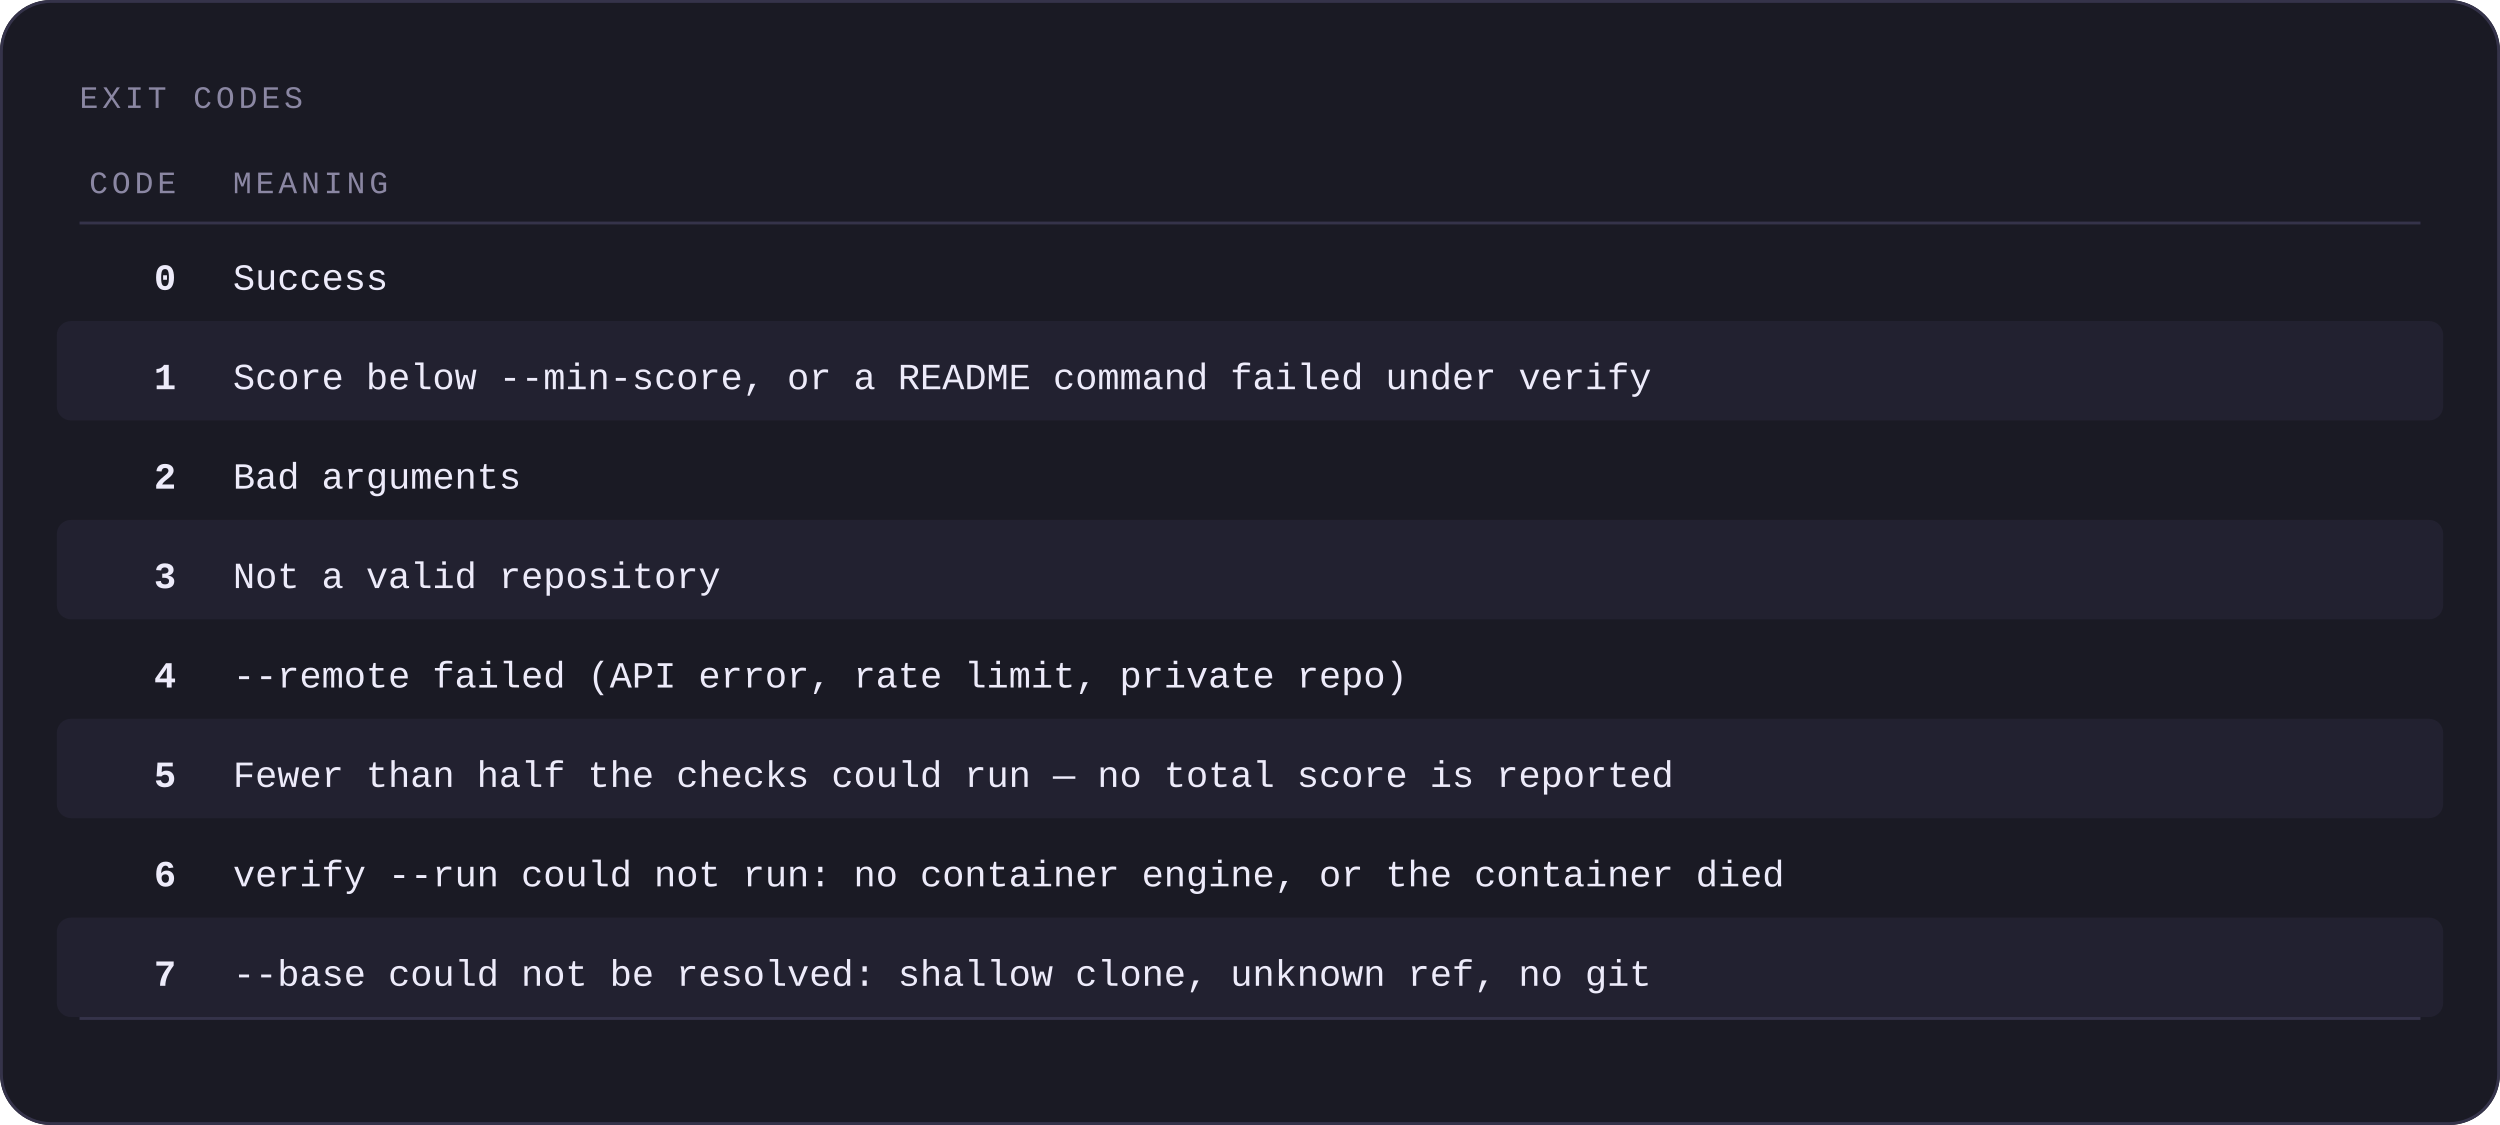
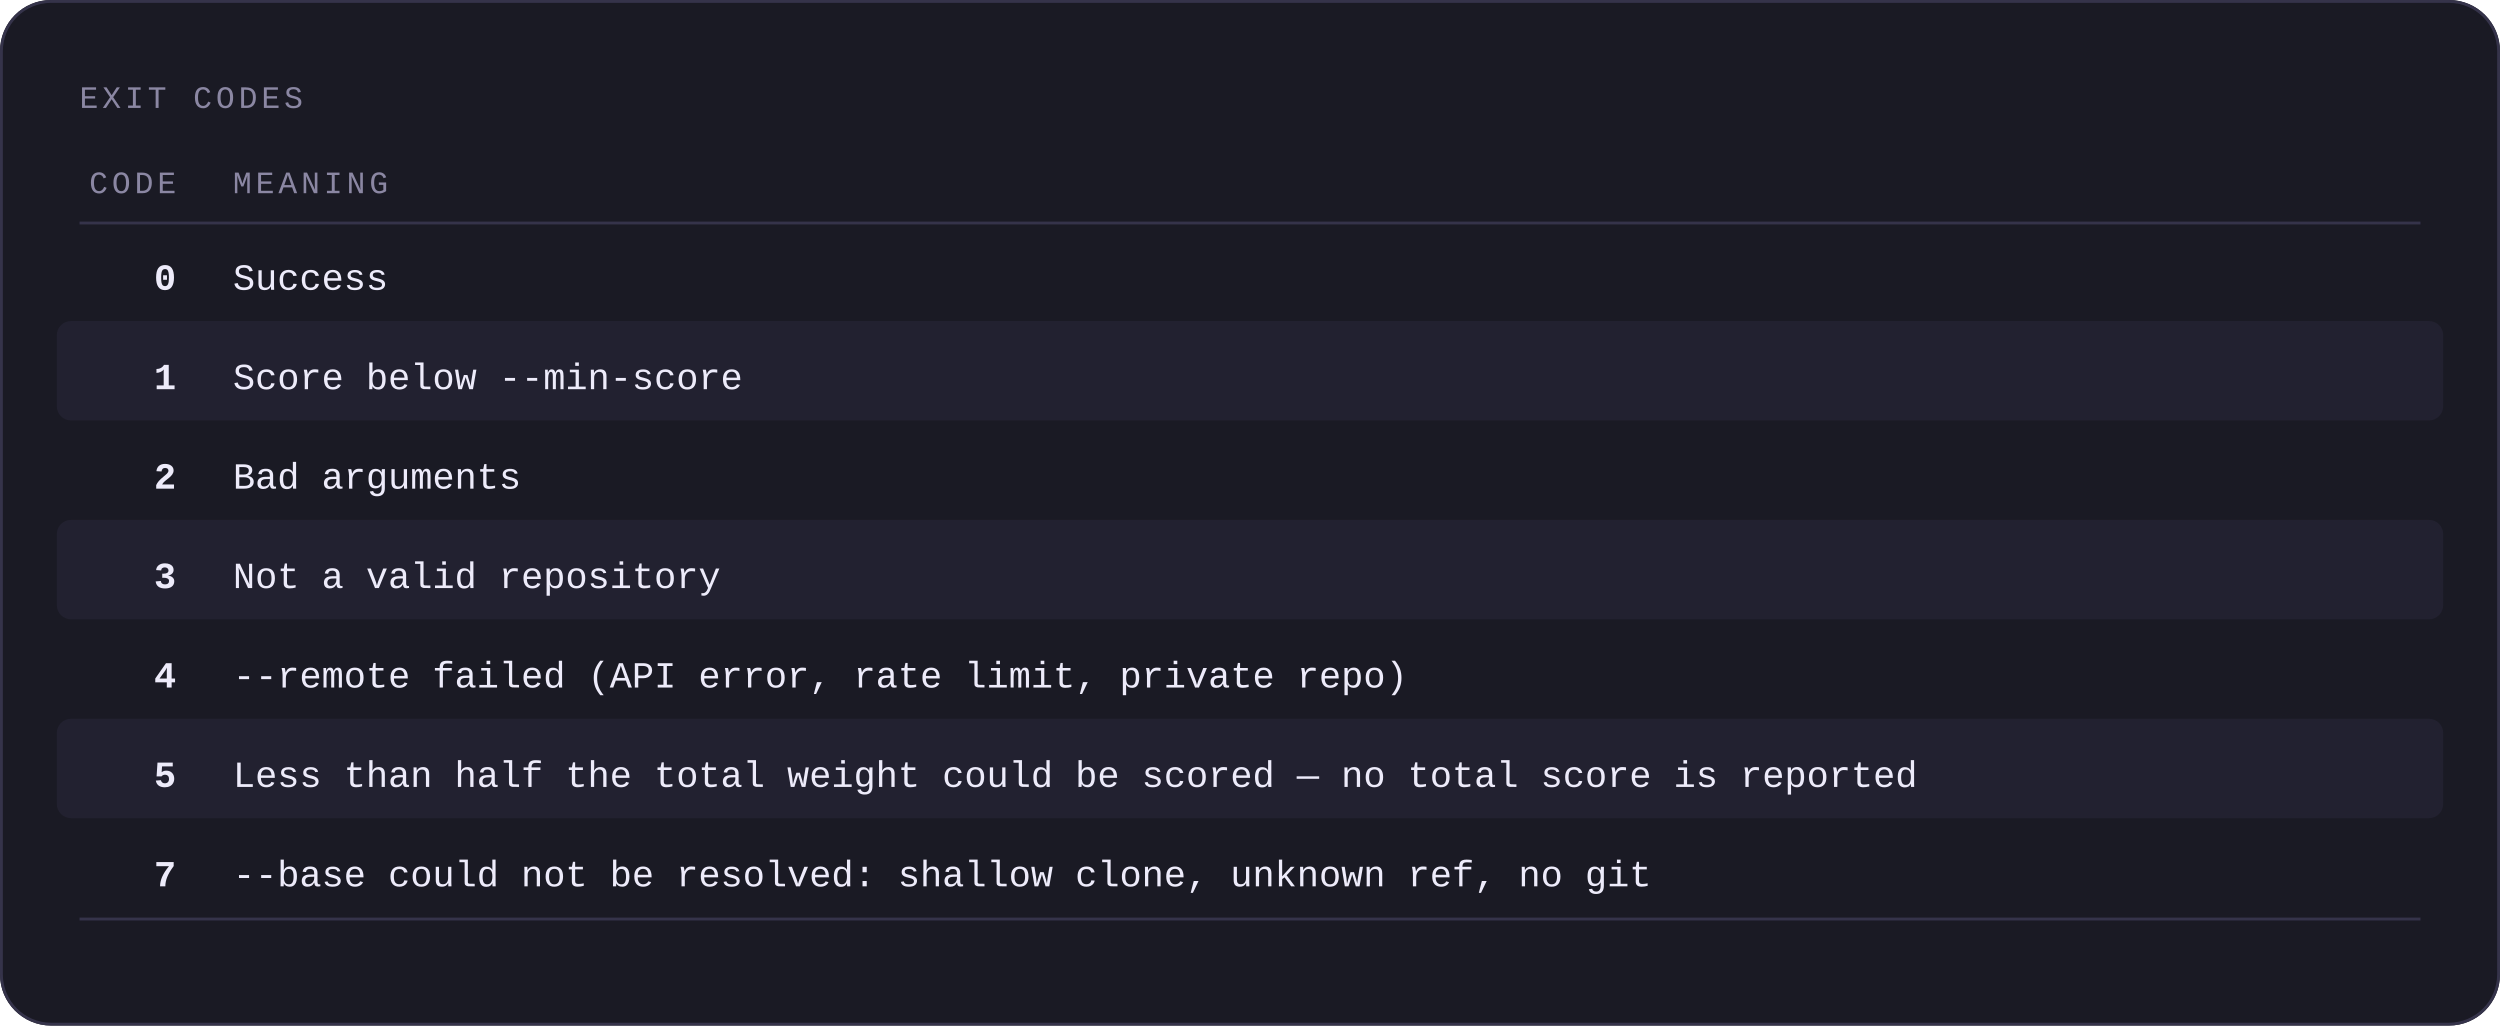
- <svg xmlns="http://www.w3.org/2000/svg" width="880" height="396" viewBox="0 0 880 396" lang="en" role="img" aria-label="Exit codes — table">
+ <svg xmlns="http://www.w3.org/2000/svg" width="880" height="361" viewBox="0 0 880 361" lang="en" role="img" aria-label="Exit codes — table">
  <defs>
    <linearGradient id="brand" x1="0" y1="0" x2="1" y2="1">
      <stop offset="0" stop-color="#7d56f4" />
      <stop offset="0.55" stop-color="#ff5fd1" />
      <stop offset="1" stop-color="#43e5d0" />
    </linearGradient>
  </defs>
  <style>
    .t { font-family: ui-monospace, SFMono-Regular, "SF Mono", Menlo, Consolas, "Liberation Mono", "Noto Sans Mono CJK SC", "Noto Sans Mono CJK JP", "Microsoft YaHei", "Hiragino Sans", "Yu Gothic", monospace; }
  </style>
-   <rect x="0" y="0" width="880" height="396" rx="18.0" fill="#1a1a24" />
-   <rect x="0.5" y="0.5" width="879" height="395" rx="17.5" fill="none" stroke="#35334a" />
+   <rect x="0" y="0" width="880" height="361" rx="18.0" fill="#1a1a24" />
+   <rect x="0.5" y="0.5" width="879" height="360" rx="17.5" fill="none" stroke="#35334a" />
  <text class="t" x="28" y="38" font-size="11" fill="#8b87a3" text-anchor="start" letter-spacing="1.4">EXIT CODES</text>
  <text class="t" x="62" y="68" font-size="11" fill="#8b87a3" text-anchor="end" letter-spacing="1.4">CODE</text>
  <text class="t" x="82" y="68" font-size="11" fill="#8b87a3" text-anchor="start" letter-spacing="1.4">MEANING</text>
  <rect x="28" y="78" width="824" height="1" fill="#35334a" />
  <text class="t" x="62" y="102" font-size="13" fill="#edebfa" text-anchor="end" font-weight="700">0</text>
  <text class="t" x="82" y="102" font-size="13" fill="#edebfa" text-anchor="start">Success</text>
  <rect x="20" y="113" width="840" height="35" rx="5.0" fill="#222130" />
  <text class="t" x="62" y="137" font-size="13" fill="#edebfa" text-anchor="end" font-weight="700">1</text>
-   <text class="t" x="82" y="137" font-size="13" fill="#edebfa" text-anchor="start">Score below --min-score, or a README command failed under verify</text>
+   <text class="t" x="82" y="137" font-size="13" fill="#edebfa" text-anchor="start">Score below --min-score</text>
  <text class="t" x="62" y="172" font-size="13" fill="#edebfa" text-anchor="end" font-weight="700">2</text>
  <text class="t" x="82" y="172" font-size="13" fill="#edebfa" text-anchor="start">Bad arguments</text>
  <rect x="20" y="183" width="840" height="35" rx="5.0" fill="#222130" />
  <text class="t" x="62" y="207" font-size="13" fill="#edebfa" text-anchor="end" font-weight="700">3</text>
  <text class="t" x="82" y="207" font-size="13" fill="#edebfa" text-anchor="start">Not a valid repository</text>
  <text class="t" x="62" y="242" font-size="13" fill="#edebfa" text-anchor="end" font-weight="700">4</text>
  <text class="t" x="82" y="242" font-size="13" fill="#edebfa" text-anchor="start">--remote failed (API error, rate limit, private repo)</text>
  <rect x="20" y="253" width="840" height="35" rx="5.0" fill="#222130" />
  <text class="t" x="62" y="277" font-size="13" fill="#edebfa" text-anchor="end" font-weight="700">5</text>
-   <text class="t" x="82" y="277" font-size="13" fill="#edebfa" text-anchor="start">Fewer than half the checks could run — no total score is reported</text>
-   <text class="t" x="62" y="312" font-size="13" fill="#edebfa" text-anchor="end" font-weight="700">6</text>
-   <text class="t" x="82" y="312" font-size="13" fill="#edebfa" text-anchor="start">verify --run could not run: no container engine, or the container died</text>
-   <rect x="20" y="323" width="840" height="35" rx="5.0" fill="#222130" />
-   <text class="t" x="62" y="347" font-size="13" fill="#edebfa" text-anchor="end" font-weight="700">7</text>
-   <text class="t" x="82" y="347" font-size="13" fill="#edebfa" text-anchor="start">--base could not be resolved: shallow clone, unknown ref, no git</text>
-   <rect x="28" y="358" width="824" height="1" fill="#35334a" />
+   <text class="t" x="82" y="277" font-size="13" fill="#edebfa" text-anchor="start">Less than half the total weight could be scored — no total score is reported</text>
+   <text class="t" x="62" y="312" font-size="13" fill="#edebfa" text-anchor="end" font-weight="700">7</text>
+   <text class="t" x="82" y="312" font-size="13" fill="#edebfa" text-anchor="start">--base could not be resolved: shallow clone, unknown ref, no git</text>
+   <rect x="28" y="323" width="824" height="1" fill="#35334a" />
</svg>
